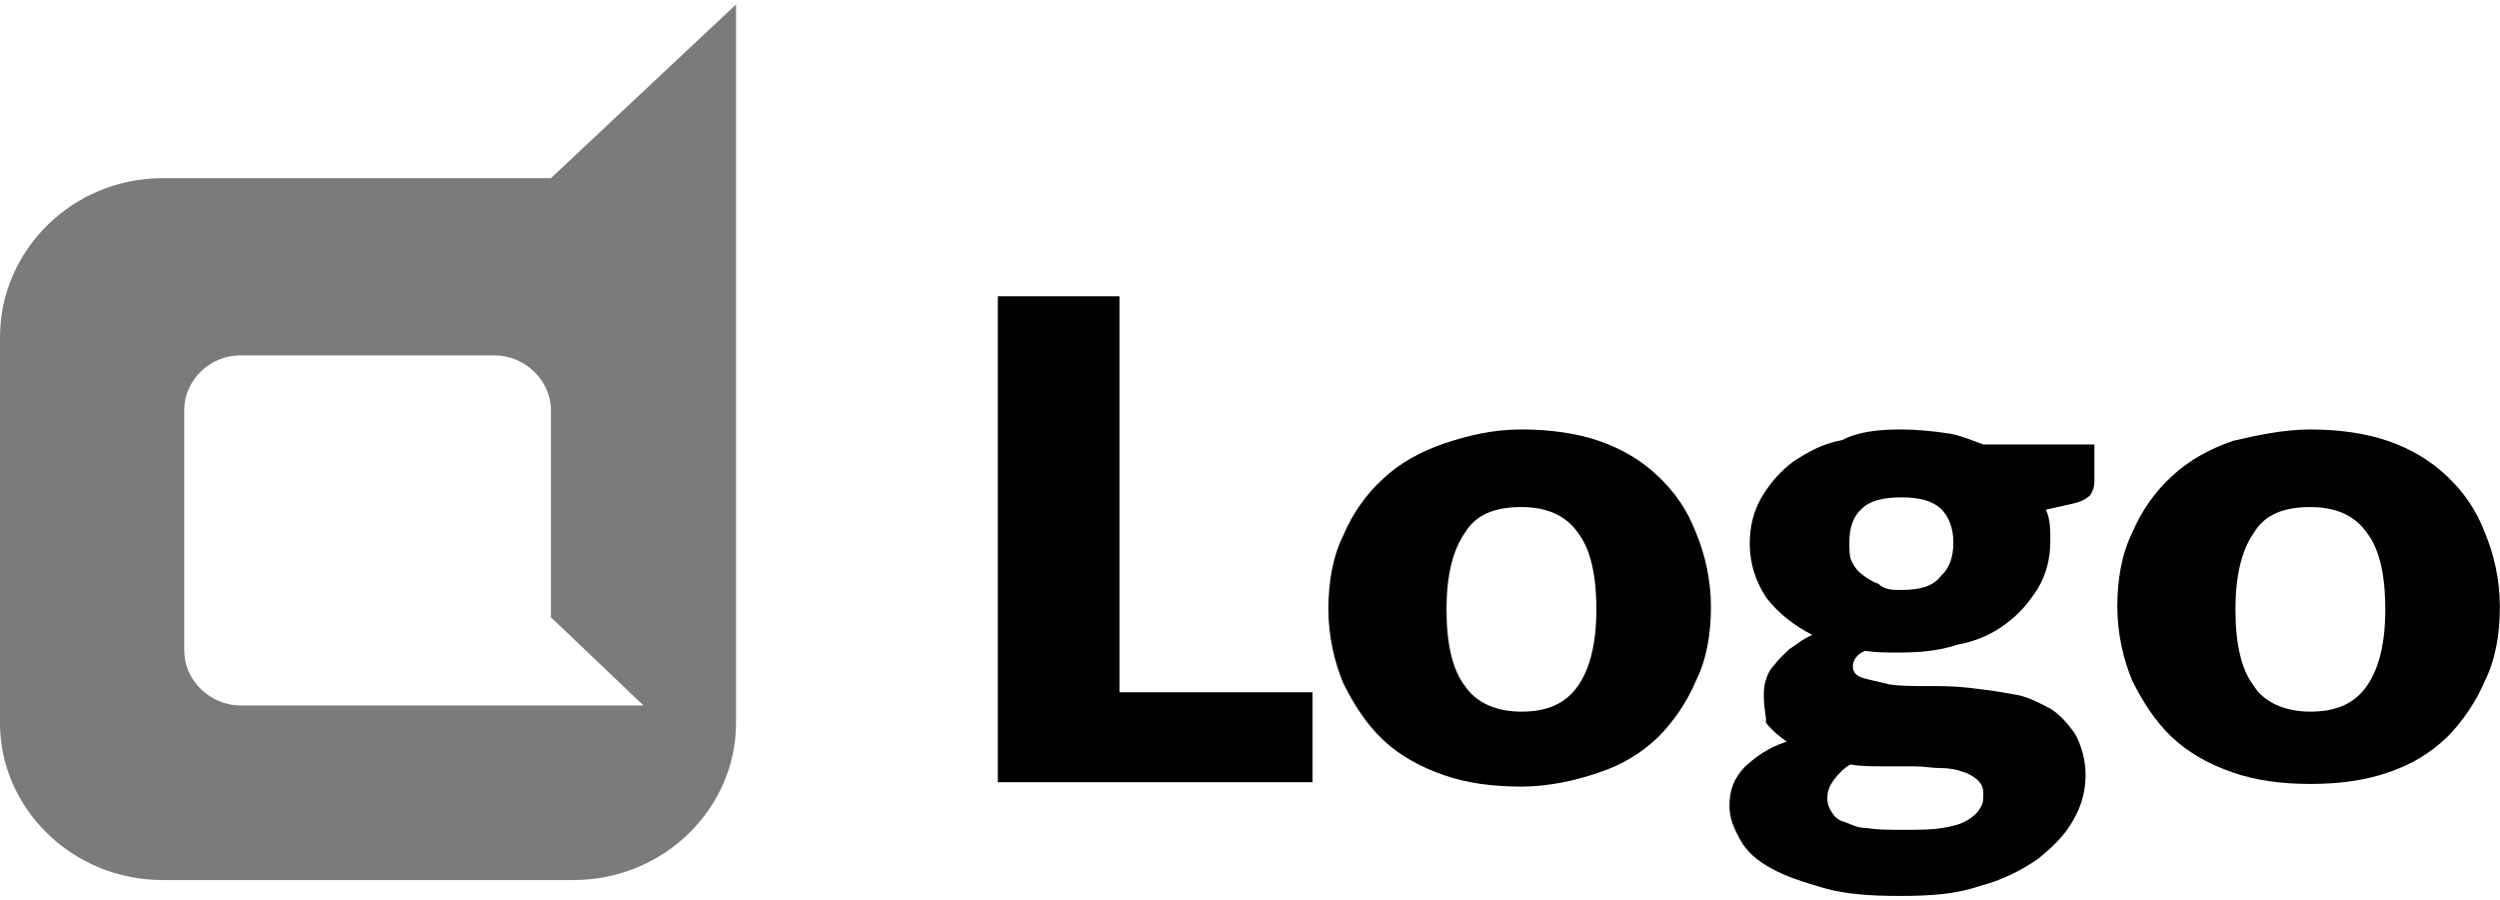
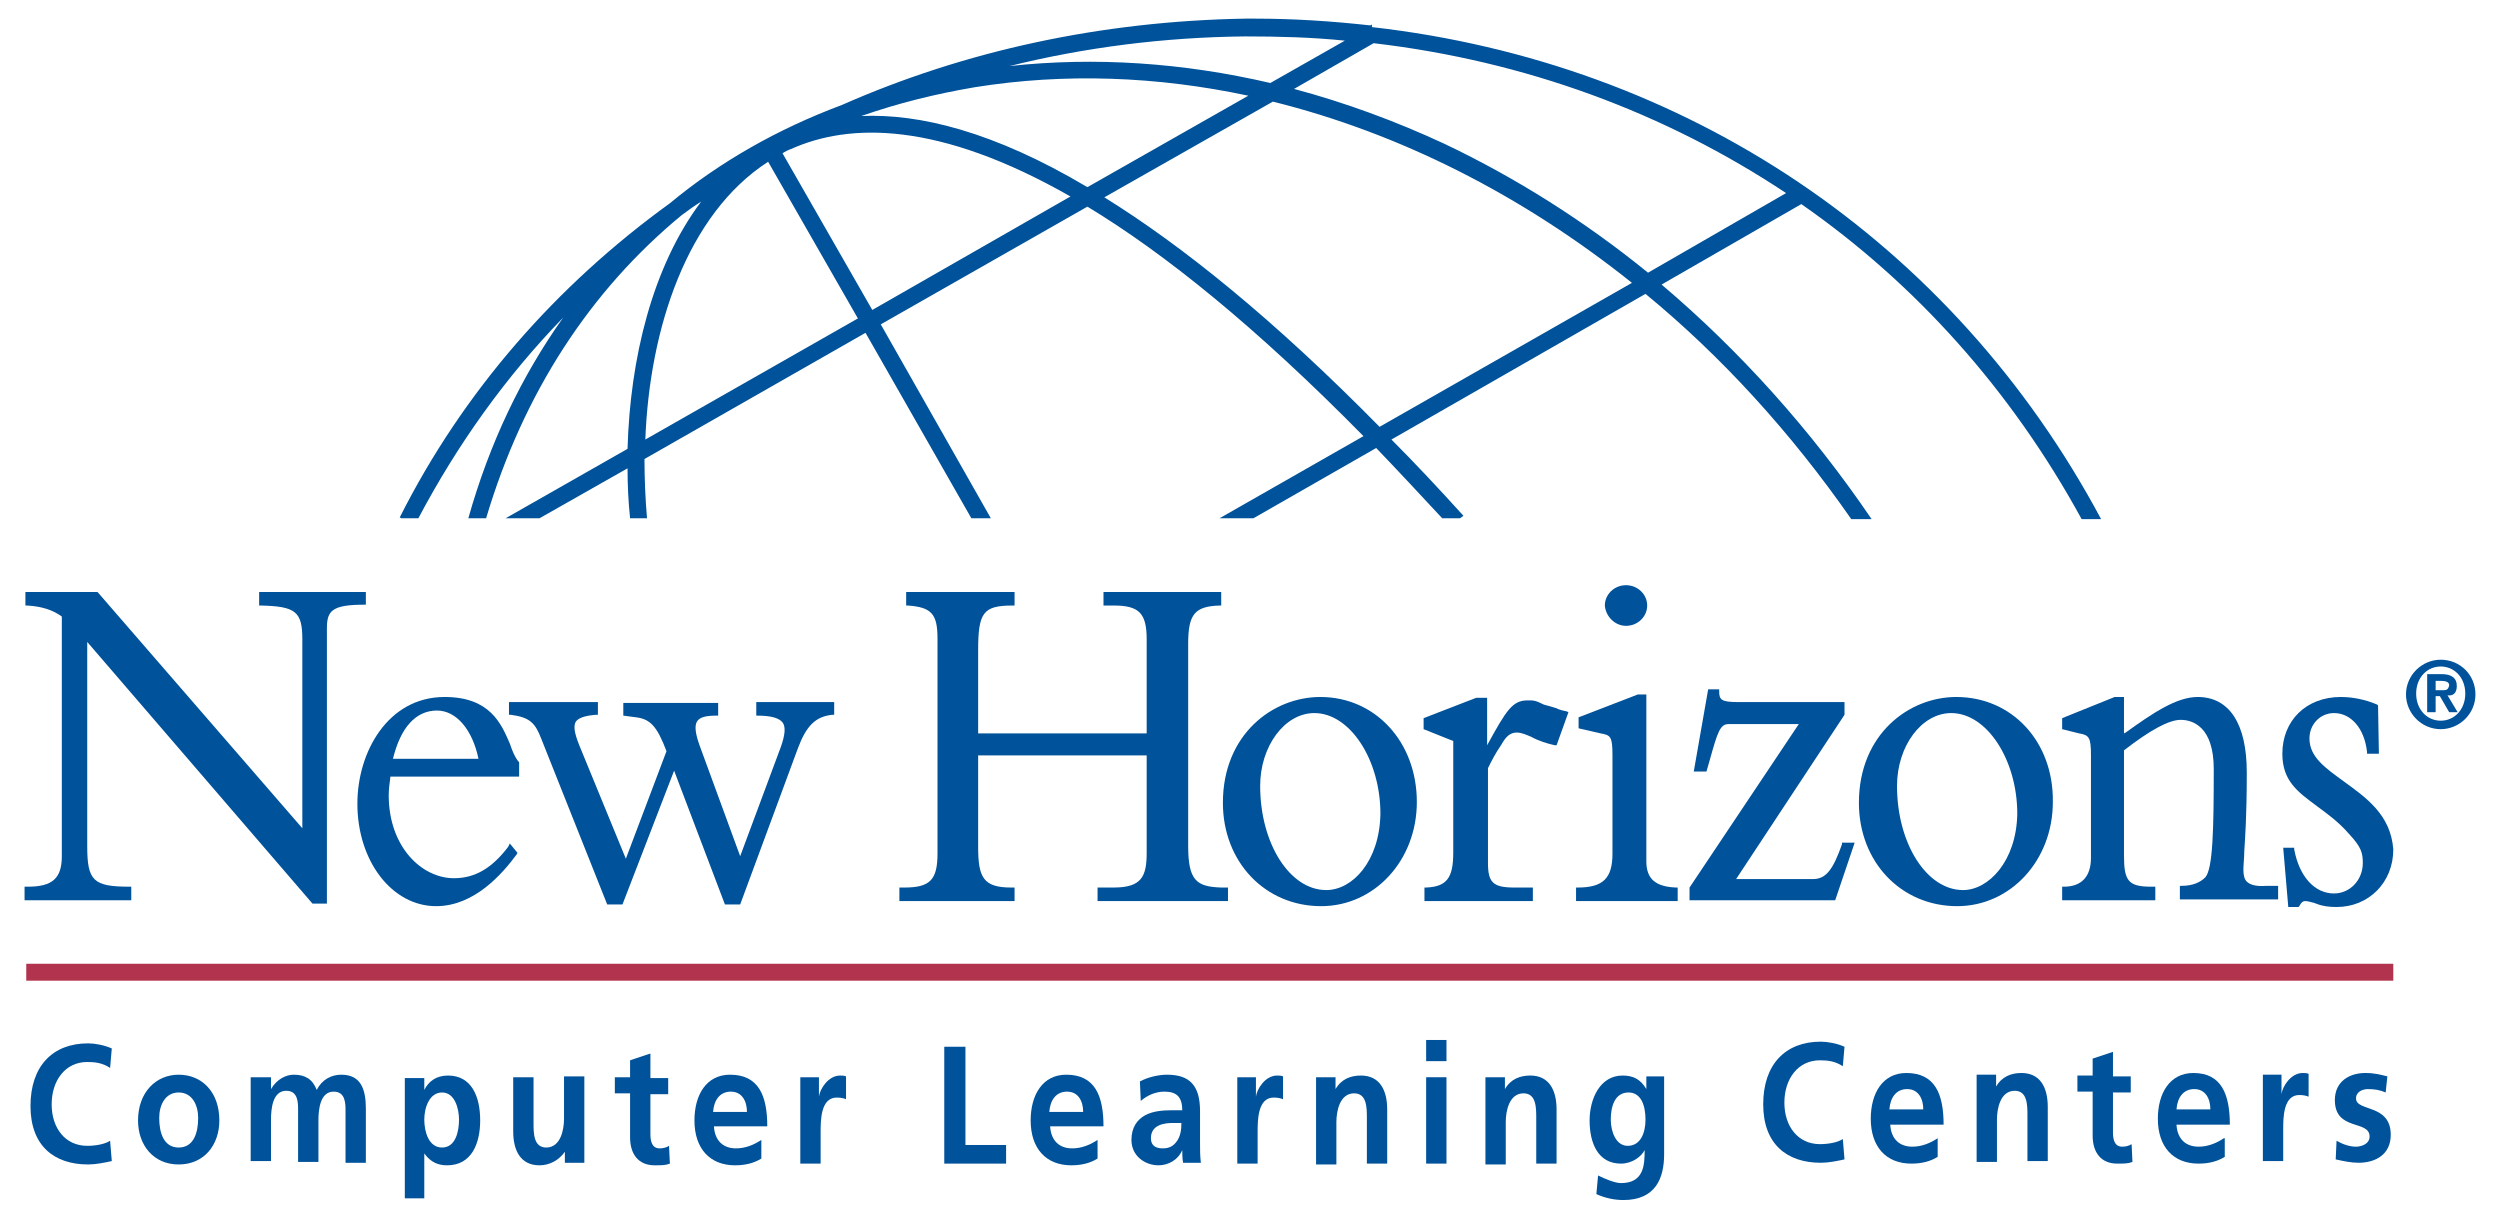
- <svg xmlns="http://www.w3.org/2000/svg" xmlns:xlink="http://www.w3.org/1999/xlink" version="1.1" id="Layer_1" x="0px" y="0px" viewBox="0 0 283.5 102" style="enable-background:new 0 0 283.5 102;" xml:space="preserve">
+ <svg xmlns="http://www.w3.org/2000/svg" version="1.1" id="Layer_1" x="0px" y="0px" viewBox="0 0 295.2 144" style="enable-background:new 0 0 295.2 144;" xml:space="preserve">
  <style type="text/css">
- 	.st0{clip-path:url(#XMLID_36_);}
- 	.st1{clip-path:url(#XMLID_37_);fill:#010101;}
- 	.st2{clip-path:url(#SVGID_2_);}
- 	.st3{clip-path:url(#XMLID_38_);fill:#010101;}
- 	.st4{clip-path:url(#SVGID_4_);}
- 	.st5{clip-path:url(#XMLID_39_);fill:#010101;}
- 	.st6{clip-path:url(#SVGID_6_);}
- 	.st7{clip-path:url(#XMLID_40_);fill:#010101;}
- 	.st8{clip-path:url(#SVGID_8_);}
- 	.st9{clip-path:url(#XMLID_41_);fill:#7B7B7B;}
+ 	.st0{fill:#B2334E;}
+ 	.st1{fill:#00529B;}
+ 	.st2{fill:none;}
</style>
-   <g id="XMLID_21_">
-     <g>
-       <defs>
-         <polygon id="XMLID_18_" points="127,78.5 148.9,78.5 148.9,88.7 113.2,88.7 113.2,33.6 127,33.6    " />
-       </defs>
-       <clipPath id="XMLID_36_">
-         <use xlink:href="#XMLID_18_" style="overflow:visible;" />
-       </clipPath>
-       <g class="st0">
-         <defs>
-           <rect id="XMLID_19_" x="-1501.1" y="-110" width="2945" height="2666.8" />
-         </defs>
-         <clipPath id="XMLID_37_">
-           <use xlink:href="#XMLID_19_" style="overflow:visible;" />
-         </clipPath>
-         <rect id="XMLID_20_" x="103" y="23.3" class="st1" width="56.1" height="75.6" />
-       </g>
-     </g>
-     <g>
-       <defs>
-         <path id="SVGID_1_" d="M172.6,80.7c2.9,0,5-0.9,6.4-2.9c1.4-2,2.1-4.9,2.1-8.7c0-4-0.7-6.9-2.1-8.7c-1.4-2-3.6-2.9-6.4-2.9     c-3.1,0-5.2,0.9-6.4,2.9c-1.4,2-2.1,4.9-2.1,8.7c0,4,0.7,6.9,2.1,8.7C167.4,79.6,169.6,80.7,172.6,80.7z M172.6,48.7     c3.1,0,6.2,0.4,8.8,1.3c2.6,0.9,4.8,2.2,6.7,4c1.9,1.8,3.3,3.8,4.3,6.4c1,2.4,1.7,5.3,1.7,8.4s-0.5,6-1.7,8.4     c-1,2.4-2.6,4.7-4.3,6.4c-1.9,1.8-4,3.1-6.7,4c-2.6,0.9-5.7,1.6-8.8,1.6c-3.3,0-6.2-0.4-8.8-1.3c-2.6-0.9-5-2.2-6.9-4     s-3.3-4-4.5-6.4c-1-2.4-1.7-5.3-1.7-8.4s0.5-6,1.7-8.4c1-2.4,2.6-4.7,4.5-6.4c1.9-1.8,4.3-3.1,6.9-4     C166.5,49.4,169.3,48.7,172.6,48.7z" />
-       </defs>
-       <clipPath id="SVGID_2_">
-         <use xlink:href="#SVGID_1_" style="overflow:visible;" />
-       </clipPath>
-       <g class="st2">
-         <defs>
-           <rect id="XMLID_16_" x="-1501.1" y="-110" width="2945" height="2666.8" />
-         </defs>
-         <clipPath id="XMLID_38_">
-           <use xlink:href="#XMLID_16_" style="overflow:visible;" />
-         </clipPath>
-         <rect id="XMLID_17_" x="140.5" y="38.5" class="st3" width="63.7" height="61.1" />
-       </g>
-     </g>
-     <g>
-       <defs>
-         <path id="SVGID_3_" d="M215.7,66.9c2.1,0,3.6-0.4,4.5-1.6c1-0.9,1.4-2.2,1.4-3.8c0-1.6-0.5-2.9-1.4-3.8c-1-0.9-2.4-1.3-4.5-1.3     c-2.1,0-3.6,0.4-4.5,1.3c-1,0.9-1.4,2.2-1.4,3.8c0,0.7,0,1.6,0.2,2c0.2,0.4,0.5,1.1,1.2,1.6c0.5,0.4,1.2,0.9,1.9,1.1     C213.8,66.9,214.7,66.9,215.7,66.9z M225,90c0-0.7-0.2-1.1-0.7-1.6c-0.5-0.4-1-0.7-1.7-0.9c-0.5-0.2-1.4-0.4-2.4-0.4     c-1,0-1.9-0.2-3.1-0.2h-3.6c-1.2,0-2.4,0-3.6-0.2c-0.7,0.4-1.4,1.1-1.9,1.8c-0.5,0.7-0.7,1.3-0.7,2c0,0.7,0.2,1.1,0.5,1.6     s0.7,0.9,1.4,1.1c0.7,0.2,1.4,0.7,2.6,0.7c1.2,0.2,2.4,0.2,4,0.2c1.9,0,3.3,0,4.5-0.2s2.1-0.4,2.9-0.9c0.7-0.4,1.2-0.9,1.4-1.3     C225,91.1,225,90.7,225,90z M215.7,48.7c1.7,0,3.6,0.2,5,0.4c1.7,0.2,3.1,0.9,4.3,1.3h12.6v4.2c0,0.7-0.2,1.1-0.5,1.6     c-0.5,0.4-1,0.7-1.9,0.9l-3.1,0.7c0.5,1.1,0.5,2.2,0.5,3.6c0,2-0.5,3.8-1.4,5.3c-1,1.6-2.1,2.9-3.6,4c-1.4,1.1-3.3,2-5.5,2.4     c-2.1,0.7-4.3,0.9-6.7,0.9c-1.4,0-2.6,0-3.8-0.2c-1,0.4-1.4,1.1-1.4,1.8c0,0.7,0.5,1.1,1.2,1.3c0.7,0.2,1.7,0.4,2.9,0.7     c1.2,0.2,2.6,0.2,4.3,0.2c1.7,0,3.1,0,4.8,0.2c1.7,0.2,3.3,0.4,4.8,0.7c1.7,0.2,2.9,0.9,4.3,1.6c1.2,0.7,2.1,1.8,2.9,2.9     c0.7,1.3,1.2,2.9,1.2,4.7s-0.5,3.6-1.4,5.1c-1,1.8-2.4,3.1-4,4.4c-1.9,1.3-4,2.4-6.7,3.1c-2.6,0.9-5.5,1.1-9,1.1     c-3.3,0-6.2-0.2-8.6-0.9c-2.4-0.7-4.3-1.3-5.9-2.2c-1.7-0.9-2.9-2-3.6-3.3c-0.7-1.3-1.2-2.4-1.2-3.8c0-1.8,0.5-3.1,1.7-4.4     c1.2-1.1,2.6-2.2,4.8-2.9c-1-0.7-1.7-1.3-2.4-2.2c0.2-0.2-0.2-1.3-0.2-2.9c0-0.7,0-1.1,0.2-1.8c0.2-0.7,0.5-1.3,1-1.8     c0.5-0.7,1-1.1,1.7-1.8c0.7-0.4,1.4-1.1,2.6-1.6c-2.1-1.1-3.8-2.4-5.2-4.2c-1.2-1.8-1.9-3.8-1.9-6.2c0-2,0.5-3.8,1.4-5.3     s2.1-2.9,3.6-4c1.7-1.1,3.3-2,5.5-2.4C210.9,48.9,213.3,48.7,215.7,48.7z" />
-       </defs>
-       <clipPath id="SVGID_4_">
-         <use xlink:href="#SVGID_3_" style="overflow:visible;" />
-       </clipPath>
-       <g class="st4">
-         <defs>
-           <rect id="XMLID_12_" x="-1501.1" y="-110" width="2945" height="2666.8" />
-         </defs>
-         <clipPath id="XMLID_39_">
-           <use xlink:href="#XMLID_12_" style="overflow:visible;" />
-         </clipPath>
-         <rect id="XMLID_13_" x="185.7" y="38.5" class="st5" width="62.1" height="73.4" />
-       </g>
-     </g>
-     <g>
-       <defs>
-         <path id="SVGID_5_" d="M262.1,80.7c2.9,0,5-0.9,6.4-2.9c1.4-2,2.1-4.9,2.1-8.7c0-4-0.7-6.9-2.1-8.7c-1.4-2-3.6-2.9-6.4-2.9     c-3.1,0-5.2,0.9-6.4,2.9c-1.4,2-2.1,4.9-2.1,8.7c0,4,0.7,6.9,2.1,8.7C256.8,79.6,259.2,80.7,262.1,80.7z M262.1,48.7     c3.1,0,6.2,0.4,8.8,1.3c2.6,0.9,4.8,2.2,6.7,4c1.9,1.8,3.3,3.8,4.3,6.4c1,2.4,1.7,5.3,1.7,8.4s-0.5,6-1.7,8.4     c-1,2.4-2.6,4.7-4.3,6.4c-1.9,1.8-4,3.1-6.7,4c-2.6,0.9-5.5,1.3-8.8,1.3s-6.2-0.4-8.8-1.3c-2.6-0.9-5-2.2-6.9-4     c-1.9-1.8-3.3-4-4.5-6.4c-1-2.4-1.7-5.3-1.7-8.4s0.5-6,1.7-8.4c1-2.4,2.6-4.7,4.5-6.4c1.9-1.8,4.3-3.1,6.9-4     C255.9,49.4,259,48.7,262.1,48.7z" />
-       </defs>
-       <clipPath id="SVGID_6_">
-         <use xlink:href="#SVGID_5_" style="overflow:visible;" />
-       </clipPath>
-       <g class="st6">
-         <defs>
-           <rect id="XMLID_7_" x="-1501.1" y="-110" width="2945" height="2666.8" />
-         </defs>
-         <clipPath id="XMLID_40_">
-           <use xlink:href="#XMLID_7_" style="overflow:visible;" />
-         </clipPath>
-         <rect id="XMLID_8_" x="230" y="38.5" class="st7" width="63.7" height="60.9" />
-       </g>
-     </g>
-     <g>
-       <defs>
-         <path id="SVGID_7_" d="M62.5,70V46.5c0-3.3-2.9-6.2-6.4-6.2H27.3c-3.6,0-6.4,2.9-6.4,6.2v27.3c0,3.3,2.9,6.2,6.4,6.2H73L62.5,70z      M18.5,20.2h44L83.5,0.5V82c0,9.6-8.1,17.8-18.5,17.8H18.5C8.1,99.8,0,91.6,0,82V38.2C0,28.5,8.1,20.2,18.5,20.2z" />
-       </defs>
-       <clipPath id="SVGID_8_">
-         <use xlink:href="#SVGID_7_" style="overflow:visible;" />
-       </clipPath>
-       <g class="st8">
-         <defs>
-           <rect id="XMLID_3_" x="-1501.1" y="-110" width="2945" height="2666.8" />
-         </defs>
-         <clipPath id="XMLID_41_">
-           <use xlink:href="#XMLID_3_" style="overflow:visible;" />
-         </clipPath>
-         <rect id="XMLID_4_" x="-10.2" y="-9.8" class="st9" width="103.9" height="119.8" />
-       </g>
-     </g>
+   <rect x="3.1" y="113.8" class="st0" width="279.5" height="2" />
+   <path class="st1" d="M13.2,137.1c-0.9,0.2-1.9,0.4-2.8,0.4c-4,0-6.8-2.2-6.8-6.9c0-4.7,2.6-7.4,6.8-7.4c0.8,0,1.9,0.2,2.8,0.6  l-0.2,2.3c-0.9-0.6-1.8-0.7-2.7-0.7c-2.6,0-4.2,2.2-4.2,5c0,2.8,1.6,4.9,4.2,4.9c1,0,2.1-0.2,2.7-0.6L13.2,137.1z" />
+   <path class="st1" d="M18.8,132c0-1.5,0.7-3,2.3-3c1.6,0,2.3,1.5,2.3,3c0,1.7-0.5,3.5-2.3,3.5C19.3,135.5,18.8,133.7,18.8,132z   M16.3,132.3c0,2.9,1.8,5.2,4.8,5.2c3,0,4.8-2.3,4.8-5.2c0-3.4-2.1-5.4-4.8-5.4C18.4,126.9,16.3,129,16.3,132.3z" />
+   <path class="st1" d="M29.8,127.2H32v1.4h0c0.7-1.2,1.8-1.7,2.7-1.7c1.3,0,2.2,0.5,2.7,1.8c0.6-1.2,1.7-1.8,2.9-1.8  c2.3,0,2.9,1.7,2.9,4v6.4h-2.4v-6.1c0-0.9,0-2.3-1.4-2.3c-1.6,0-1.8,2.1-1.8,3.4v4.9h-2.4v-6.1c0-0.9,0-2.3-1.4-2.3  c-1.6,0-1.8,2.1-1.8,3.4v4.9h-2.4V127.2z" />
+   <path class="st1" d="M52.2,129c1.5,0,2,1.9,2,3.2c0,1.4-0.4,3.3-2,3.3c-1.6,0-2.1-1.9-2.1-3.3C50.1,130.8,50.7,129,52.2,129z   M47.7,141.5h2.4v-5.3h0c0.8,1.1,1.7,1.4,2.7,1.4c2.9,0,3.9-2.6,3.9-5.3c0-2.8-1-5.3-3.8-5.3c-1.4,0-2.3,0.7-2.8,1.7h0v-1.4h-2.3  V141.5z" />
+   <path class="st1" d="M69,137.3h-2.3V136h0c-0.7,1-1.8,1.6-3,1.6c-2.2,0-3.1-1.7-3.1-4v-6.4H63v5.4c0,1.2,0,2.9,1.5,2.9  c1.7,0,2.1-2.1,2.1-3.4v-5H69V137.3z" />
+   <path class="st1" d="M74.4,129.1h-1.8v-1.9h1.8v-2l2.4-0.8v2.9h2.1v1.9h-2.1v4.7c0,0.9,0.2,1.7,1.1,1.7c0.4,0,0.8-0.1,1.1-0.3  l0.1,2.1c-0.5,0.2-1,0.2-1.8,0.2c-1.9,0-2.9-1.3-2.9-3.3V129.1z" />
+   <path class="st1" d="M84.2,131.3c0.1-1.4,0.8-2.4,2.1-2.4c1.3,0,1.9,1.1,1.9,2.4H84.2z M89.9,134.6c-0.9,0.6-1.9,1-3,1  c-1.5,0-2.5-0.9-2.6-2.6h6.3c0-3.6-1-6.1-4.4-6.1c-2.8,0-4.2,2.4-4.2,5.4c0,3.3,1.8,5.3,4.8,5.3c1.3,0,2.3-0.3,3.1-0.8V134.6z" />
+   <path class="st1" d="M94.6,127.2h2.1v2.3h0c0.1-0.9,1.1-2.5,2.5-2.5c0.2,0,0.5,0,0.7,0.1v2.7c-0.2-0.1-0.6-0.2-1.1-0.2  c-1.9,0-1.9,2.7-1.9,4.1v3.7h-2.4V127.2z" />
+   <path class="st1" d="M111.5,123.6h2.5v11.6h4.8v2.2h-7.3V123.6z" />
+   <path class="st1" d="M123.9,131.3c0.1-1.4,0.8-2.4,2.1-2.4c1.3,0,1.9,1.1,1.9,2.4H123.9z M129.6,134.6c-0.9,0.6-1.9,1-3,1  c-1.5,0-2.5-0.9-2.6-2.6h6.3c0-3.6-1-6.1-4.4-6.1c-2.8,0-4.2,2.4-4.2,5.4c0,3.3,1.8,5.3,4.8,5.3c1.3,0,2.3-0.3,3.1-0.8V134.6z" />
+   <path class="st1" d="M135.9,134.4c0-1.6,1.6-1.8,2.6-1.8h1c0,0.8-0.1,1.5-0.5,2.1c-0.4,0.6-0.9,0.9-1.7,0.9  C136.5,135.6,135.9,135.3,135.9,134.4z M134.7,130c0.8-0.7,1.8-1.1,2.8-1.1c1.4,0,2.1,0.6,2.1,2.2h-1.3c-1,0-2.2,0.1-3.1,0.6  c-0.9,0.5-1.6,1.4-1.6,2.9c0,1.9,1.6,3,3.2,3c1.1,0,2.3-0.6,2.8-1.8h0c0,0.3,0,1,0.1,1.5h2.1c-0.1-0.8-0.1-1.5-0.1-2.3  c0-0.7,0-1.5,0-2.5v-1.3c0-3-1.2-4.3-3.9-4.3c-1,0-2.3,0.3-3.2,0.8L134.7,130z" />
+   <path class="st1" d="M146.2,127.2h2.1v2.3h0c0.1-0.9,1.1-2.5,2.5-2.5c0.2,0,0.5,0,0.7,0.1v2.7c-0.2-0.1-0.6-0.2-1.1-0.2  c-1.9,0-1.9,2.7-1.9,4.1v3.7h-2.4V127.2z" />
+   <path class="st1" d="M155.4,127.2h2.3v1.4h0c0.7-1.2,1.8-1.6,3-1.6c2.2,0,3.1,1.7,3.1,4v6.4h-2.4v-5.4c0-1.2,0-2.9-1.5-2.9  c-1.7,0-2.1,2.1-2.1,3.4v5h-2.4V127.2z" />
+   <path class="st1" d="M168.4,127.2h2.4v10.2h-2.4V127.2z M168.4,122.8h2.4v2.5h-2.4V122.8z" />
+   <path class="st1" d="M175.4,127.2h2.3v1.4h0c0.7-1.2,1.8-1.6,3-1.6c2.2,0,3.1,1.7,3.1,4v6.4h-2.4v-5.4c0-1.2,0-2.9-1.5-2.9  c-1.7,0-2.1,2.1-2.1,3.4v5h-2.4V127.2z" />
+   <path class="st1" d="M192.2,135.3c-1.4,0-2-1.7-2-3.1c0-1.6,0.5-3.2,2.1-3.2c1.4,0,2,1.4,2,3.2C194.3,133.8,193.7,135.3,192.2,135.3  z M194.4,127.2v1.4h0c-0.7-1.2-1.6-1.6-2.8-1.6c-2.7,0-3.9,2.8-3.9,5.3c0,2.7,1,5.1,3.7,5.1c1.3,0,2.4-0.8,2.8-1.6h0  c0,1.8-0.1,3.9-2.8,3.9c-0.7,0-1.9-0.5-2.7-0.9l-0.2,2.2c1.1,0.5,2.2,0.7,3.2,0.7c3.8,0,4.8-2.6,4.8-5.4v-9.2H194.4z" />
+   <path class="st1" d="M217.8,136.9c-0.9,0.2-1.9,0.4-2.8,0.4c-4,0-6.8-2.2-6.8-6.9c0-4.7,2.6-7.4,6.8-7.4c0.8,0,1.9,0.2,2.8,0.6  l-0.2,2.3c-0.9-0.6-1.8-0.7-2.7-0.7c-2.6,0-4.2,2.2-4.2,5c0,2.8,1.6,4.9,4.2,4.9c1,0,2.1-0.2,2.7-0.6L217.8,136.9z" />
+   <path class="st1" d="M223.1,131c0.1-1.4,0.8-2.4,2.1-2.4c1.3,0,1.9,1.1,1.9,2.4H223.1z M228.8,134.4c-0.9,0.6-1.9,1-3,1  c-1.5,0-2.5-0.9-2.6-2.6h6.3c0-3.6-1-6.1-4.4-6.1c-2.8,0-4.2,2.4-4.2,5.4c0,3.3,1.8,5.3,4.8,5.3c1.3,0,2.3-0.3,3.1-0.8V134.4z" />
+   <path class="st1" d="M233.4,126.9h2.3v1.4h0c0.7-1.2,1.8-1.6,3-1.6c2.2,0,3.1,1.7,3.1,4v6.4h-2.4v-5.4c0-1.2,0-2.9-1.5-2.9  c-1.7,0-2.1,2.1-2.1,3.4v5h-2.4V126.9z" />
+   <path class="st1" d="M247.1,128.9h-1.8v-1.9h1.8v-2l2.4-0.8v2.9h2.1v1.9h-2.1v4.7c0,0.9,0.2,1.7,1.1,1.7c0.4,0,0.8-0.1,1.1-0.3  l0.1,2.1c-0.5,0.2-1,0.2-1.8,0.2c-1.9,0-2.9-1.3-2.9-3.3V128.9z" />
+   <path class="st1" d="M257,131c0.1-1.4,0.8-2.4,2.1-2.4c1.3,0,1.9,1.1,1.9,2.4H257z M262.6,134.4c-0.9,0.6-1.9,1-3,1  c-1.5,0-2.5-0.9-2.6-2.6h6.3c0-3.6-1-6.1-4.3-6.1c-2.8,0-4.2,2.4-4.2,5.4c0,3.3,1.8,5.3,4.8,5.3c1.3,0,2.3-0.3,3.1-0.8V134.4z" />
+   <path class="st1" d="M267.3,126.9h2.1v2.3h0c0.1-0.9,1.1-2.5,2.5-2.5c0.2,0,0.5,0,0.7,0.1v2.7c-0.2-0.1-0.6-0.2-1.1-0.2  c-1.9,0-1.9,2.7-1.9,4.1v3.7h-2.4V126.9z" />
+   <path class="st1" d="M281.7,129c-0.7-0.3-1.3-0.4-2.1-0.4c-0.6,0-1.4,0.3-1.4,1.1c0,1.6,4.1,0.6,4.1,4.3c0,2.4-1.9,3.3-3.8,3.3  c-0.9,0-1.8-0.2-2.7-0.4l0.1-2.2c0.7,0.4,1.5,0.7,2.3,0.7c0.6,0,1.6-0.3,1.6-1.2c0-2-4.1-0.6-4.1-4.3c0-2.2,1.7-3.2,3.6-3.2  c1.1,0,1.8,0.2,2.6,0.4L281.7,129z" />
+   <g>
+     <path class="st2" d="M288.2,80.4h-0.7v1.1h0.8c0.5,0,0.8-0.1,0.8-0.6C289.1,80.5,288.6,80.4,288.2,80.4z" />
+     <path class="st2" d="M155.2,84.2c-3.4,0-6.4,4-6.4,8.6c0,6.8,3.5,12.3,7.8,12.3c3,0,6.3-3.4,6.3-9   C162.9,89.7,159.4,84.2,155.2,84.2z" />
+     <path class="st2" d="M230.3,84.2c-3.4,0-6.4,4-6.4,8.6c0,6.8,3.5,12.3,7.8,12.3c3,0,6.3-3.4,6.3-9   C238.1,89.7,234.5,84.2,230.3,84.2z" />
+     <path class="st2" d="M56.4,89.6c-0.6-3.4-2.5-5.7-4.9-5.7c-2.5,0-4.3,2-5.2,5.7H56.4z" />
+     <path class="st2" d="M288.2,78.8c-1.6,0-2.9,1.3-2.9,3.2c0,1.9,1.3,3.2,2.9,3.2c1.6,0,2.9-1.3,2.9-3.2   C291.1,80.1,289.8,78.8,288.2,78.8z M290.1,84.2h-1l-1.1-1.9h-0.5v1.9h-1v-4.5h1.7c1.2,0,1.8,0.3,1.8,1.4c0,0.8-0.5,1.2-1.2,1.2   L290.1,84.2z" />
+     <path class="st1" d="M43.2,71.5v-1.6H30.6v1.6l0.2,0c4.1,0.1,4.9,0.7,4.9,4v22.3L11.6,70l-0.1-0.1H3v1.6l0.2,0   c1.7,0.1,3,0.5,4.1,1.3v28.3c0,2.6-1.1,3.6-4,3.6H2.9v1.6h12.6v-1.6h-0.2c-4.3,0-5-0.7-5-4.8V75.8l26.6,30.9h1.7V74.2   c0-2.1,0.6-2.8,4.5-2.8H43.2z" />
+     <path class="st1" d="M60.2,87.8c-1-2.3-2.3-5.5-7.7-5.5c-6.7,0-10.3,6.5-10.3,12.6c0,6.8,4.1,12.1,9.3,12.1c4.5,0,7.8-3.8,9.5-6.1   l0.1-0.2l-0.9-1.1L60,100c-1.9,2.5-3.9,3.7-6.4,3.7c-3.8,0-7.7-3.7-7.7-9.8c0-0.7,0.1-1.4,0.2-2.2h15.2V90l-0.1-0.1   C60.8,89.4,60.5,88.7,60.2,87.8z M51.6,83.9c2.3,0,4.2,2.3,4.9,5.7H46.4C47.3,85.9,49.1,83.9,51.6,83.9z" />
+     <path class="st1" d="M89.2,84.5h0.2c1.7,0,2.6,0.3,3,0.8c0.4,0.5,0.3,1.5-0.2,2.9l-4.8,12.9L82.6,88c-0.5-1.4-0.6-2.3-0.3-2.8   c0.3-0.5,1-0.7,2.3-0.7l0.2,0v-1.5H73.6v1.5l1.5,0.2c1.7,0.2,2.5,1.1,3.6,4l-4.8,12.7L68.4,88c-0.6-1.5-0.7-2.3-0.4-2.8   c0.3-0.4,1-0.7,2.4-0.8l0.2,0v-1.5H60.1v1.5l0.2,0c2.3,0.3,2.9,1,3.6,2.8l7.8,19.6h1.8L79.6,91l6,15.8h1.8l6.8-18.4   c1-2.7,2.1-3.8,4.1-4l0.2,0v-1.5h-9.2V84.5z" />
+     <path class="st1" d="M140.3,99.9V76c0-3.5,0.8-4.4,3.7-4.5l0.2,0v-1.6h-13.9v1.6h1.2c3,0,3.9,0.9,3.9,4v11.1h-19.9v-9.8   c0-4.5,0.6-5.3,4.1-5.3h0.2v-1.6H107v1.6l0.2,0c2.8,0.2,3.5,1,3.5,3.9v25.4c0,3.1-0.9,4-3.9,4h-0.6v1.6h13.6v-1.6h-0.4   c-3.3,0-3.9-1.2-3.9-4.8V89.2h19.9v11.5c0,2.8-0.6,4.1-3.9,4.1h-1.9v1.6H145v-1.6h-0.8C141.3,104.7,140.3,104,140.3,99.9z" />
+     <path class="st1" d="M155.9,82.3c-5.6,0-11.5,4.4-11.5,12.5c0,7,5,12.2,11.6,12.2c6.3,0,11.3-5.4,11.3-12.3   C167.3,87.6,162.4,82.3,155.9,82.3z M156.6,105.1c-4.3,0-7.8-5.5-7.8-12.3c0-4.7,2.9-8.6,6.4-8.6c4.2,0,7.8,5.5,7.8,11.9   C162.9,101.7,159.7,105.1,156.6,105.1z" />
+     <path class="st1" d="M183.7,83.6c-0.6-0.2-1.1-0.3-1.4-0.4c-1-0.5-1.2-0.5-1.9-0.5c-1.8,0-2.5,1.1-4.8,5.3v-5.6h-1.3l-6.2,2.4v1.3   l3.5,1.4v13.2c0,3-0.8,4-3.2,4.1l-0.2,0v1.6H181v-1.6h-2.2c-2.5,0-3.1-0.6-3.1-2.9V90.7c0.4-0.8,0.9-1.8,1.6-2.8   c0.5-0.9,1-1.4,1.8-1.4c0.6,0,1.2,0.3,1.7,0.5c0.9,0.5,1.9,0.8,2.8,1l0.2,0l1.4-3.9L185,84C184.5,83.9,184.1,83.8,183.7,83.6z" />
+     <path class="st1" d="M194.4,101.7V82h-1l-7,2.7V86l2.6,0.6c1.2,0.2,1.4,0.4,1.4,2.6v11.6c0,2.9-1.1,4-4.1,4h-0.2v1.6h12v-1.6h-0.2   C195.5,104.7,194.4,103.8,194.4,101.7z" />
+     <path class="st1" d="M192,73.9c1.4,0,2.5-1.1,2.5-2.4c0-1.3-1.1-2.4-2.5-2.4c-1.4,0-2.5,1.1-2.5,2.4   C189.6,72.8,190.7,73.9,192,73.9z" />
+     <path class="st1" d="M217.5,99.7c-1,2.8-1.8,4.1-3.4,4.1h-9.1l12.8-19.4l0-0.1v-1.4h-12.6c-2,0-2.2-0.3-2.2-1.3v-0.2h-1.3l-1.7,9.7   h1.5l0.4-1.4c0.9-3.2,1.2-4.2,2.2-4.2h8.3l-12.9,19.3l0,0.1v1.4h17.2l2.3-6.8h-1.5L217.5,99.7z" />
+     <path class="st1" d="M231,82.3c-5.6,0-11.5,4.4-11.5,12.5c0,7,5,12.2,11.6,12.2c6.3,0,11.3-5.4,11.3-12.3   C242.5,87.6,237.6,82.3,231,82.3z M231.8,105.1c-4.3,0-7.8-5.5-7.8-12.3c0-4.7,2.9-8.6,6.4-8.6c4.2,0,7.8,5.5,7.8,11.9   C238.1,101.7,234.8,105.1,231.8,105.1z" />
+     <path class="st1" d="M265.3,104.1c-0.3-0.3-0.4-0.8-0.4-1.4c0-0.7,0.1-1.3,0.1-2.1c0.1-1.7,0.3-4.1,0.3-9.4c0-5.8-2.1-8.9-5.8-8.9   c-2.5,0-5.3,1.9-8.5,4.2l-0.2,0.1v-4.3h-1.1l-6.2,2.5v1.3l2,0.5c1.2,0.2,1.4,0.5,1.4,2.6v12.1c0,2.2-1.1,3.4-3.2,3.4h-0.2v1.6h11   v-1.6H254c-2.7,0-3.2-0.7-3.2-3.7V88.6c3.1-2.4,5.3-3.6,6.7-3.6c1.4,0,3.9,0.8,3.9,5.8c0,7.1-0.1,11.8-1,12.8c-0.6,0.6-1.5,1-2.8,1   l-0.2,0v1.6H269v-1.6h-1.4C266.5,104.7,265.7,104.5,265.3,104.1z" />
+     <path class="st1" d="M276.8,92.3c-2.2-1.6-4.1-2.9-4.1-5.1c0-1.7,1.3-3,2.9-3c2,0,3.6,1.8,3.9,4.6l0,0.2h1.4l-0.1-5.7l-0.1-0.1   c-1.4-0.6-2.9-0.9-4.3-0.9c-4.1,0-6.9,2.8-6.9,6.7c0,3.2,1.8,4.5,4.1,6.2c1.2,0.9,2.5,1.8,3.8,3.3c1.4,1.5,1.6,2.2,1.6,3.4   c0,2-1.5,3.6-3.4,3.6c-2.3,0-4.1-2-4.7-5.2l0-0.2h-1.3l0.6,7h1.2l0.1-0.1c0.2-0.4,0.4-0.6,0.7-0.6c0.3,0,0.6,0.1,1,0.2   c0.1,0,0.2,0.1,0.3,0.1c0.7,0.3,1.5,0.4,2.4,0.4c3.8,0,6.7-2.9,6.7-6.8C282.3,96.2,279.4,94.2,276.8,92.3z" />
+     <path class="st1" d="M290.1,81c0-1-0.7-1.4-1.8-1.4h-1.7v4.5h1v-1.9h0.5l1.1,1.9h1l-1.2-2C289.6,82.2,290.1,81.9,290.1,81z    M288.4,81.5h-0.8v-1.1h0.7c0.4,0,0.9,0.1,0.9,0.5C289.1,81.5,288.8,81.5,288.4,81.5z" />
+     <path class="st1" d="M288.2,77.9c-2.2,0-4.1,1.8-4.1,4.1c0,2.2,1.8,4.1,4.1,4.1c2.2,0,4.1-1.8,4.1-4.1   C292.3,79.7,290.5,77.9,288.2,77.9z M288.2,85.1c-1.6,0-2.9-1.3-2.9-3.2c0-1.9,1.3-3.2,2.9-3.2c1.6,0,2.9,1.3,2.9,3.2   C291.1,83.8,289.8,85.1,288.2,85.1z" />
+   </g>
+   <g>
+     <path class="st1" d="M66.5,37.5c-4.9,6.9-8.7,14.8-11.2,23.7h2.1c4.4-14.8,12.3-26.9,23.1-35.8c0.8-0.6,1.5-1.1,2.3-1.6   c-5.8,7.7-8.4,18.6-8.7,29.2l-14.4,8.2h4l10.4-5.9c0,2,0.1,4,0.3,5.9h2c-0.2-2.3-0.3-4.7-0.3-7l26.1-14.9l12.5,21.9h2.3L104,38.3   l24.4-13.9c9.1,5.5,19.9,14.2,32.6,27.1L144,61.2h4l14.5-8.3c2.5,2.6,5.1,5.4,7.8,8.3h2.1l0.4-0.3c-2.9-3.2-5.7-6.2-8.5-9l30-17.2   c9,7.4,17.2,16.4,24.3,26.6h2.4c-7.2-10.6-15.6-19.9-24.8-27.7l16.5-9.5c13.5,9.4,24.8,22,33.1,37.2h2.3   c-17.6-32.9-49.1-53.9-86.1-58.1L162,2.9L161.8,3c-4.5-0.5-9-0.8-13.6-0.8c-0.4,0-0.8,0-1.2,0C130,2.5,113.9,6,99.4,12.4   c-7.5,2.8-14.4,6.7-20.3,11.6c-13.4,9.7-24.4,22.2-31.9,37.1l0.2,0.1h2C54,52.5,59.7,44.5,66.5,37.5z M115.1,10.3   c10.6-1.7,21.5-1.3,32.3,1l-19,10.8c-11.1-6.6-19.9-8.7-26.7-8.4C106,12.2,110.4,11.1,115.1,10.3z M76.2,51.9   c0.5-13.1,4.9-26.6,14.5-32.8l10.6,18.5L76.2,51.9z M103,36.6L92.4,18.1c0.3-0.2,0.7-0.4,1-0.5c6.9-3.1,17.4-3.3,33,5.6L103,36.6z    M162.9,50.4c-12.5-12.7-23.3-21.4-32.5-27.1l19.9-11.3c14.9,3.7,29.4,11,42.4,21.4L162.9,50.4z M194.6,32.2   c-7.5-6.1-15.6-11.2-24-15.2c-5.8-2.7-11.8-4.9-17.8-6.5l9.4-5.4c17.9,2.1,34.4,8.2,48.7,17.7L194.6,32.2z M147,4.3   c4,0,7.9,0.1,11.8,0.5l-8.8,5c-10.3-2.4-20.7-3.1-30.8-2C128.1,5.6,137.4,4.4,147,4.3z" />
  </g>
</svg>
